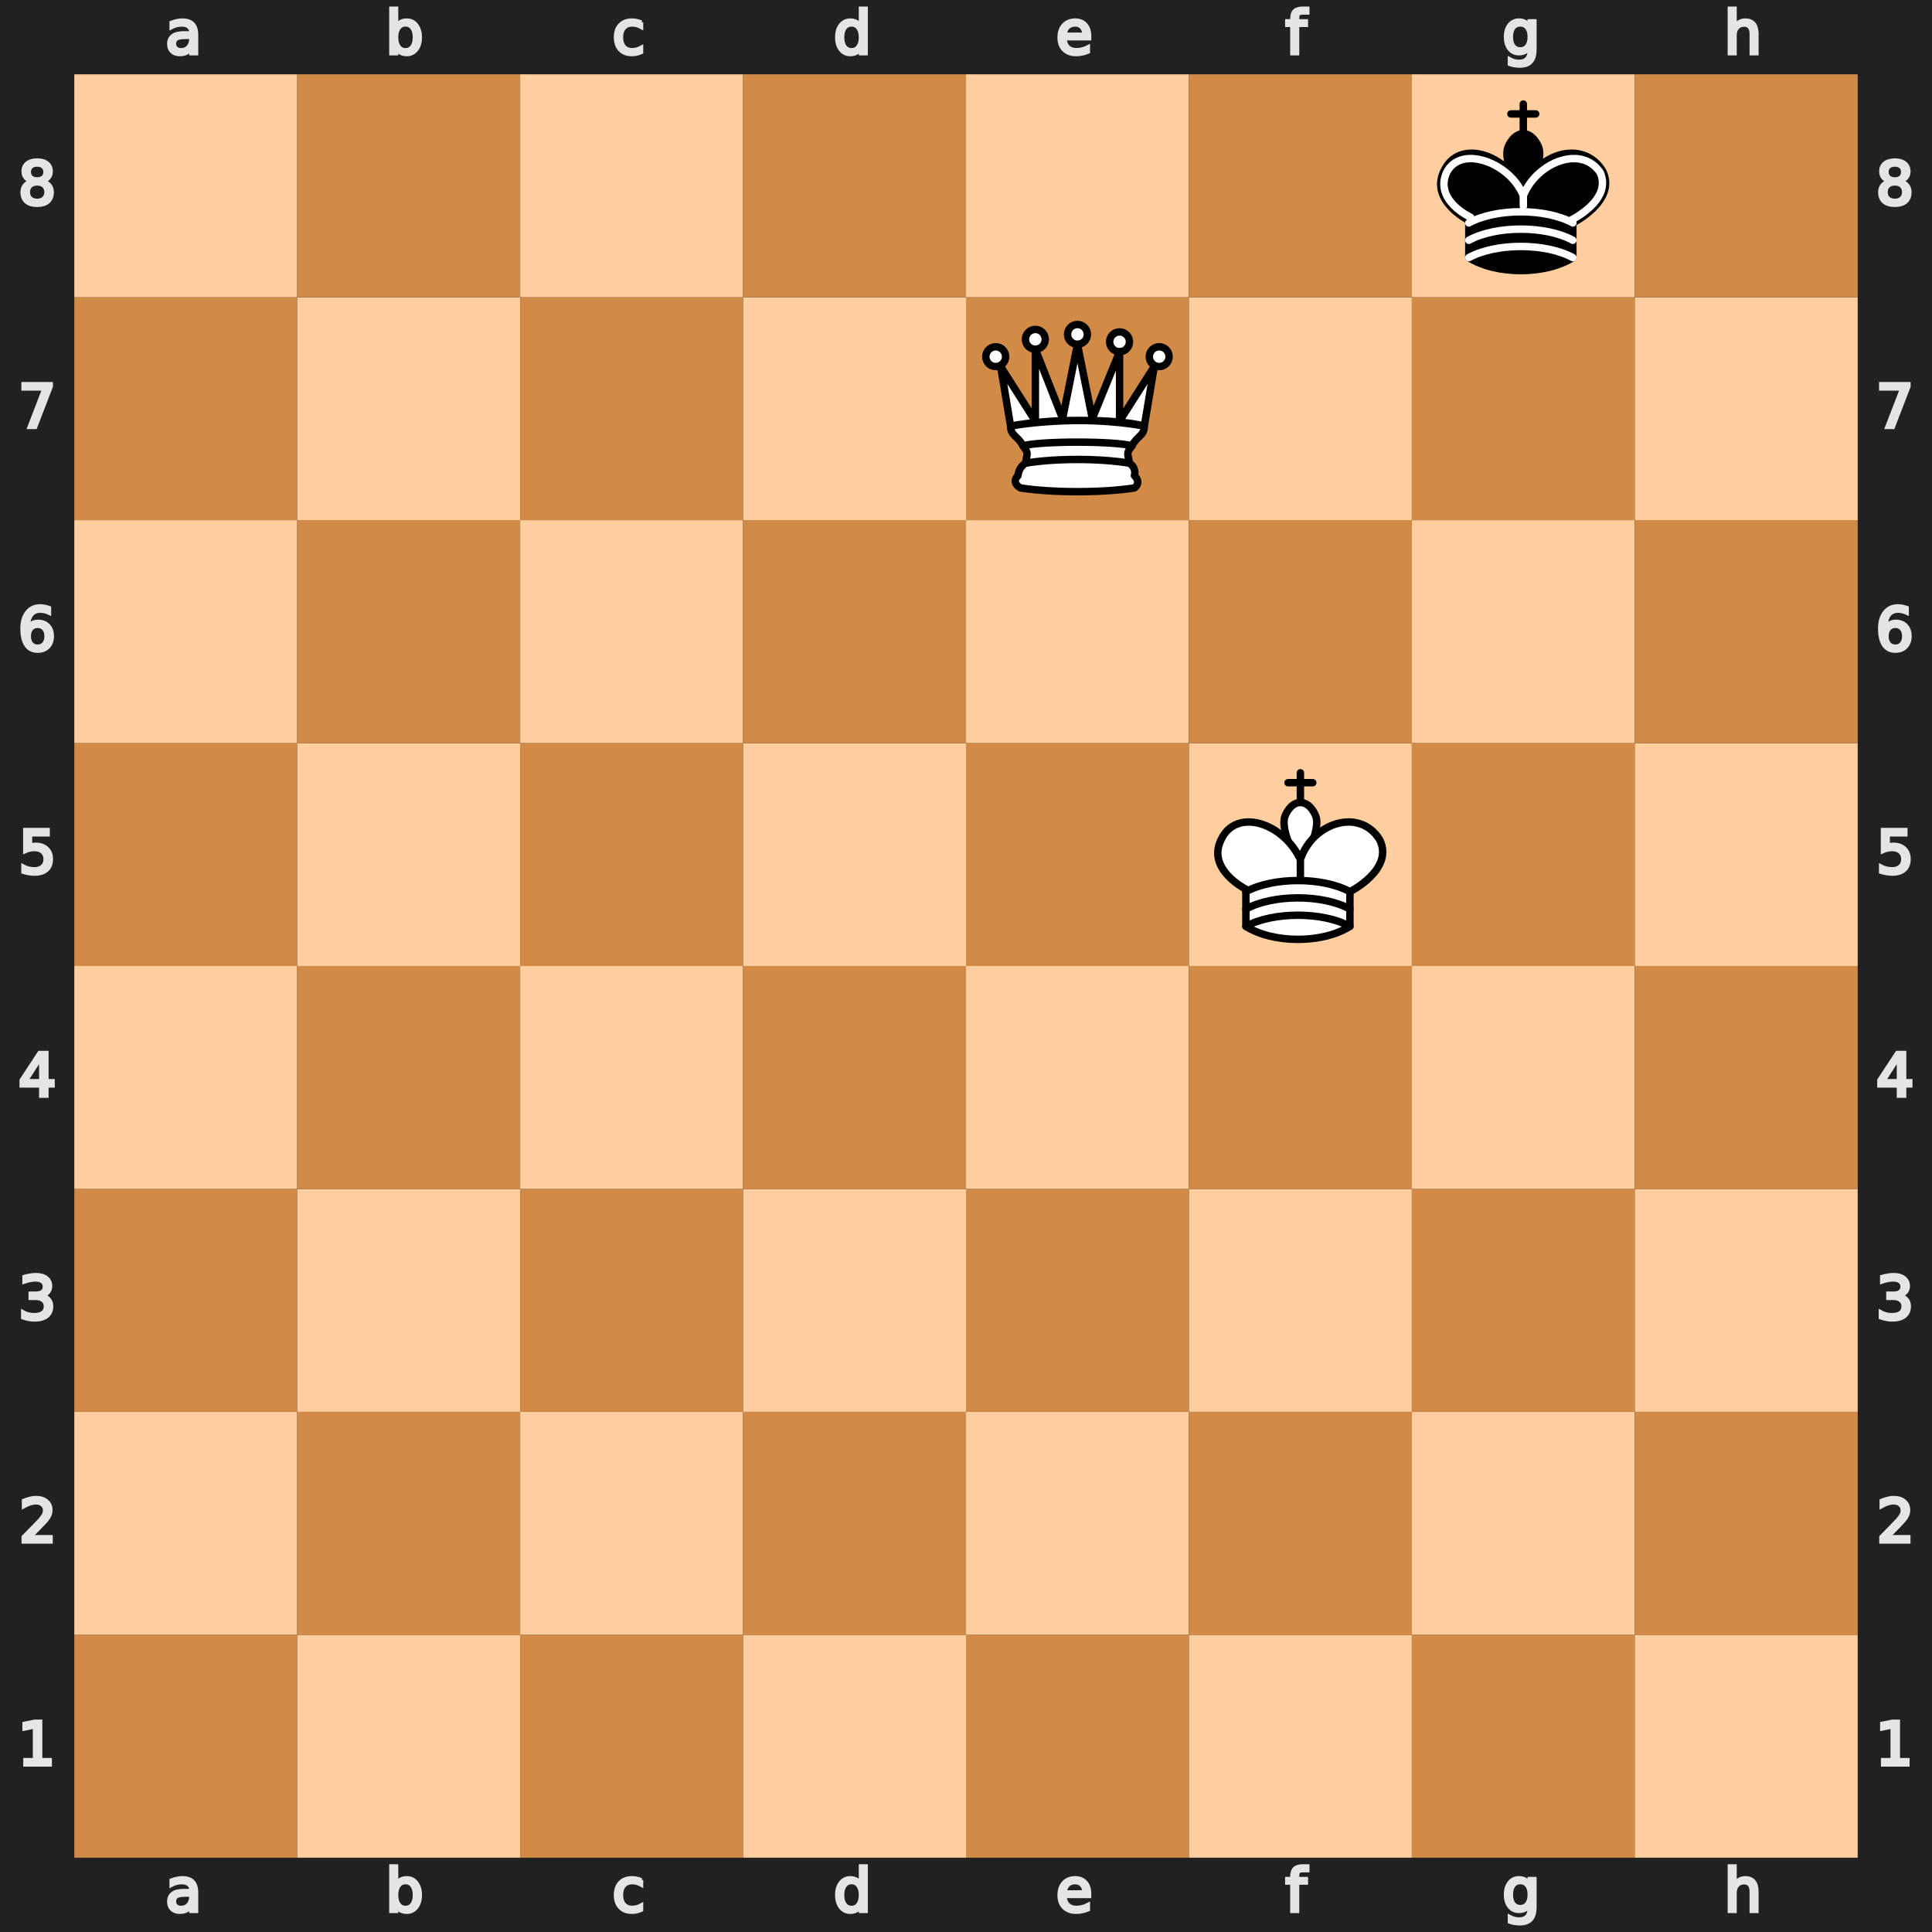
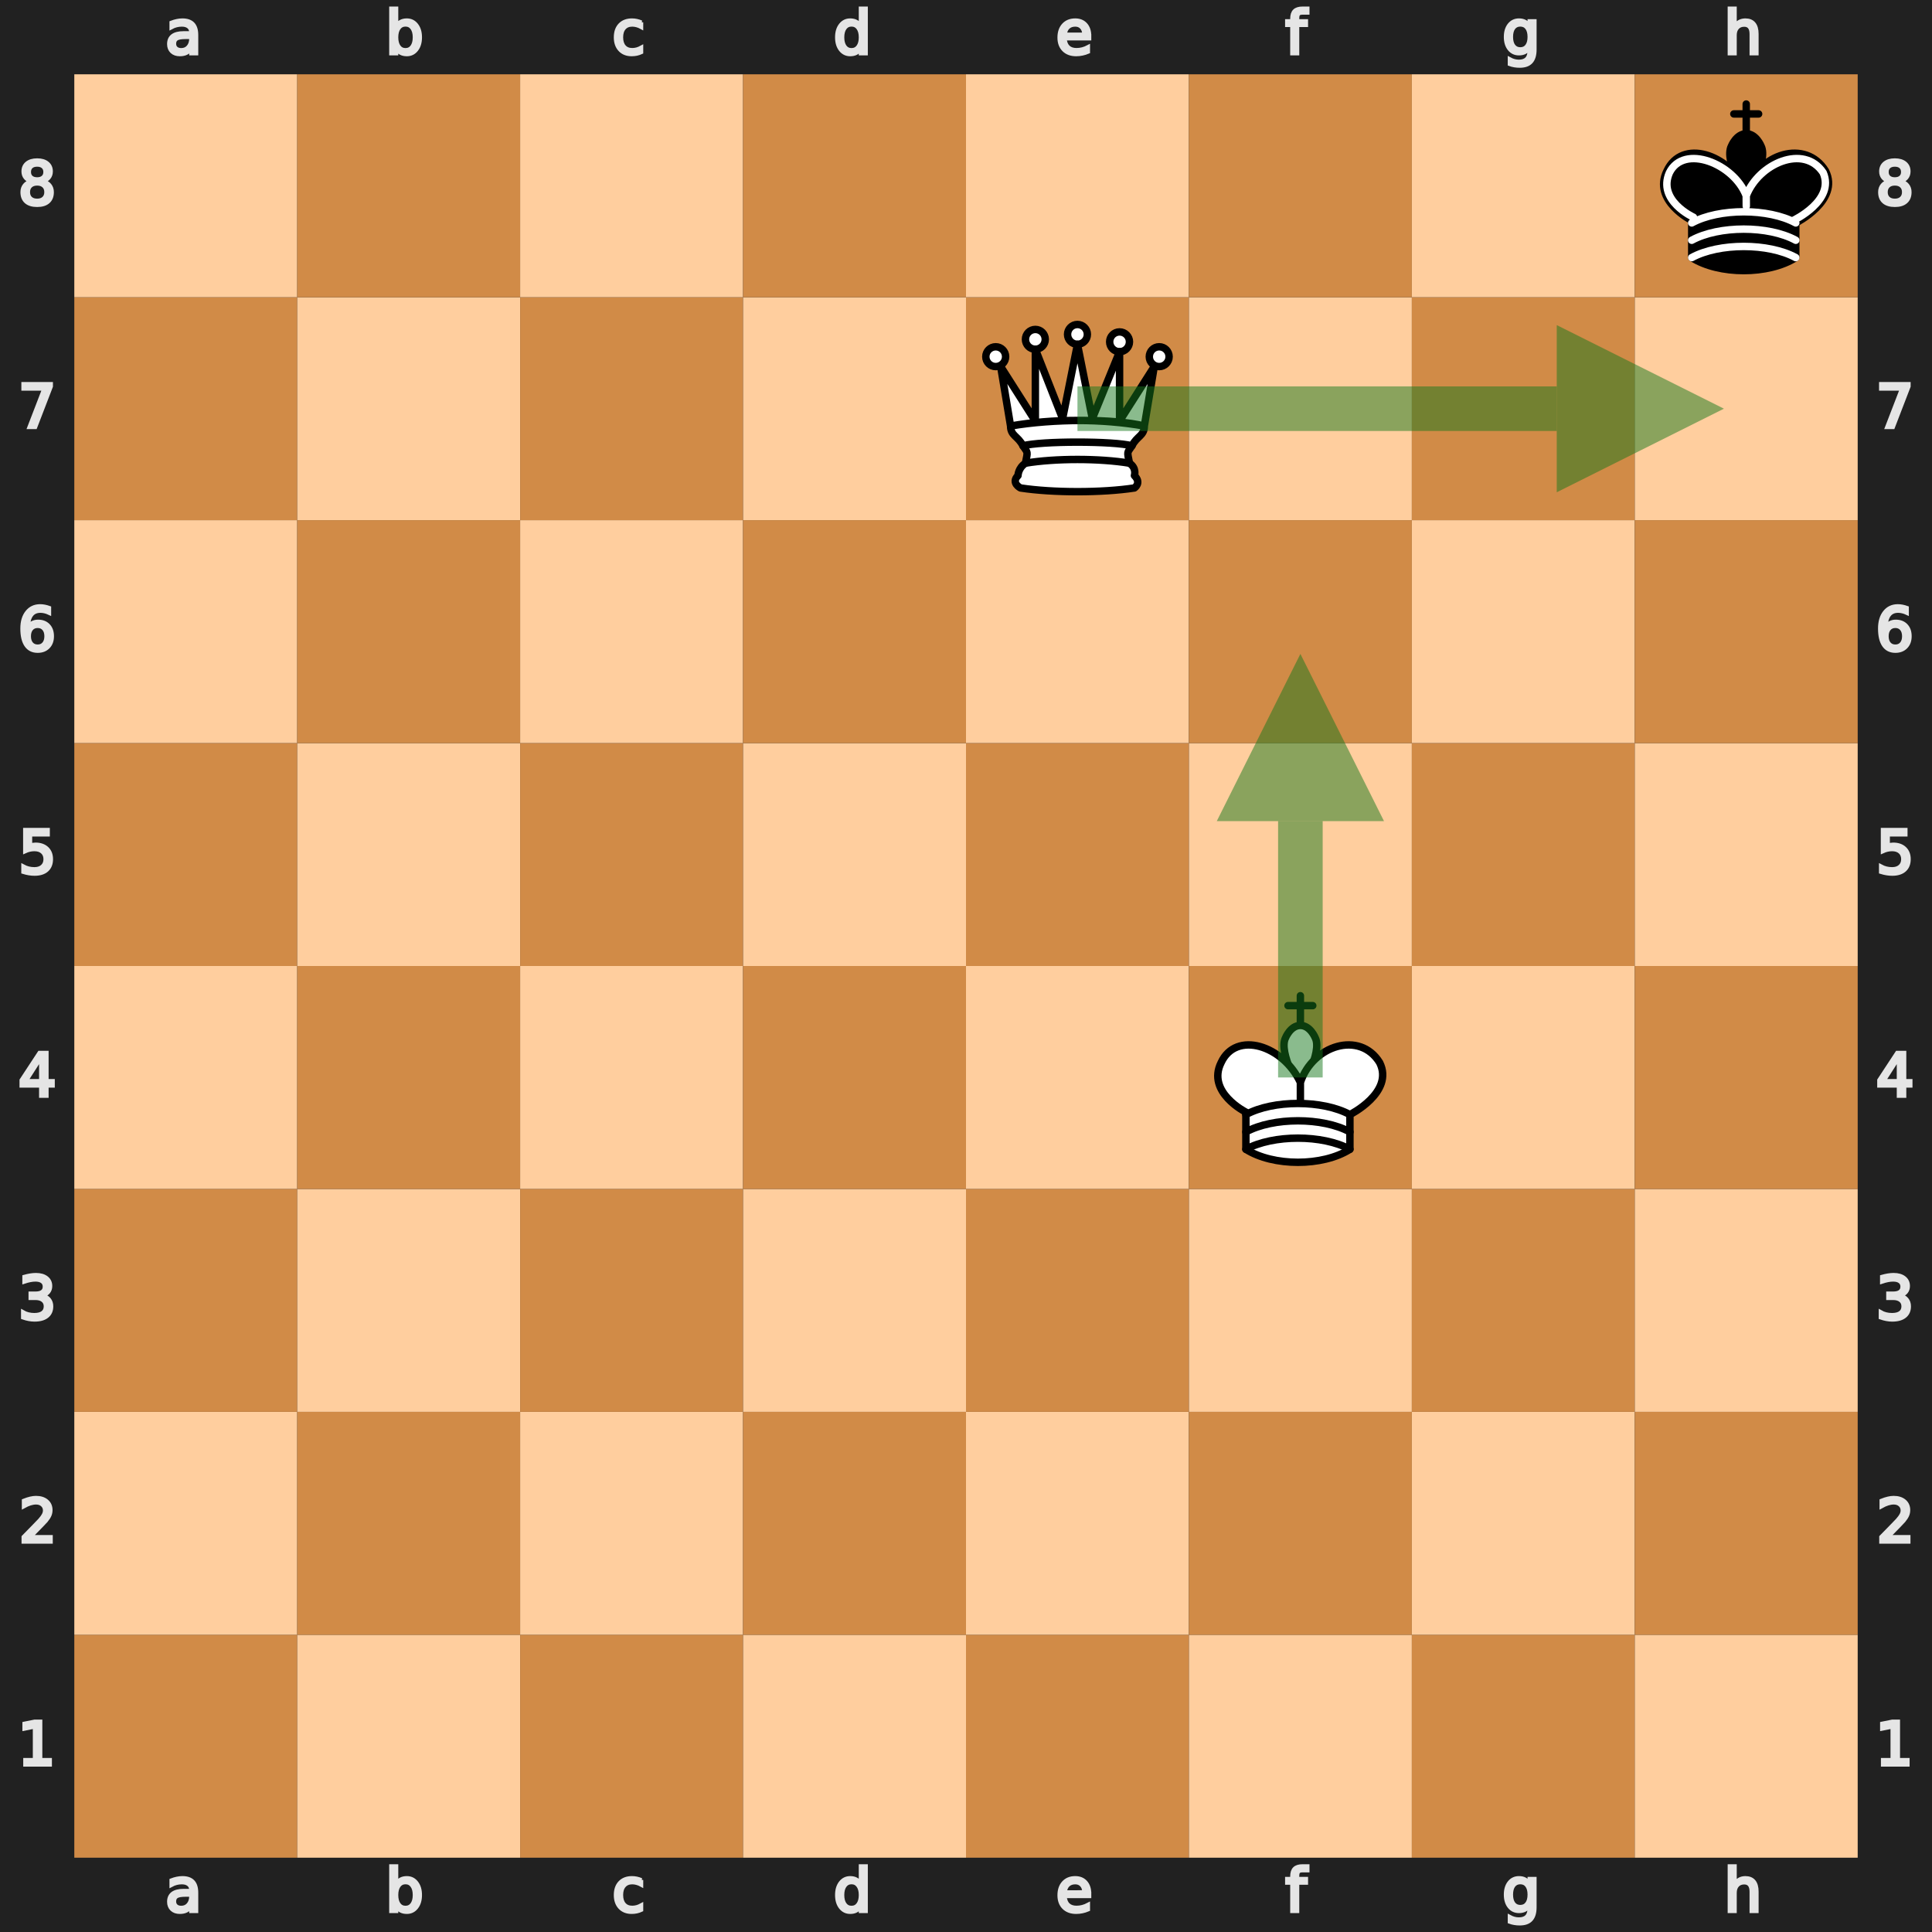
<svg xmlns="http://www.w3.org/2000/svg" xmlns:xlink="http://www.w3.org/1999/xlink" version="1.2" baseProfile="tiny" viewBox="0 0 390 390">
  <defs>
    <g id="white-queen" class="white queen" fill="#fff" fill-rule="evenodd" stroke="#000" stroke-width="1.5" stroke-linecap="round" stroke-linejoin="round">
      <path d="M8 12a2 2 0 1 1-4 0 2 2 0 1 1 4 0zM24.5 7.5a2 2 0 1 1-4 0 2 2 0 1 1 4 0zM41 12a2 2 0 1 1-4 0 2 2 0 1 1 4 0zM16 8.5a2 2 0 1 1-4 0 2 2 0 1 1 4 0zM33 9a2 2 0 1 1-4 0 2 2 0 1 1 4 0z" />
      <path d="M9 26c8.5-1.5 21-1.5 27 0l2-12-7 11V11l-5.5 13.5-3-15-3 15-5.5-14V25L7 14l2 12zM9 26c0 2 1.5 2 2.5 4 1 1.5 1 1 .5 3.5-1.5 1-1.5 2.5-1.5 2.5-1.5 1.5.5 2.5.5 2.5 6.5 1 16.5 1 23 0 0 0 1.5-1 0-2.5 0 0 .5-1.5-1-2.5-.5-2.5-.5-2 .5-3.5 1-2 2.5-2 2.5-4-8.5-1.5-18.5-1.5-27 0z" stroke-linecap="butt" />
      <path d="M11.5 30c3.5-1 18.5-1 22 0M12 33.5c6-1 15-1 21 0" fill="none" />
    </g>
    <g id="white-king" class="white king" fill="none" fill-rule="evenodd" stroke="#000" stroke-width="1.5" stroke-linecap="round" stroke-linejoin="round">
      <path d="M22.5 11.63V6M20 8h5" stroke-linejoin="miter" />
      <path d="M22.5 25s4.5-7.5 3-10.5c0 0-1-2.5-3-2.5s-3 2.5-3 2.5c-1.5 3 3 10.5 3 10.5" fill="#fff" stroke-linecap="butt" stroke-linejoin="miter" />
      <path d="M11.5 37c5.5 3.5 15.5 3.5 21 0v-7s9-4.5 6-10.5c-4-6.5-13.5-3.5-16 4V27v-3.5c-3.5-7.5-13-10.5-16-4-3 6 5 10 5 10V37z" fill="#fff" />
      <path d="M11.5 30c5.5-3 15.5-3 21 0m-21 3.5c5.5-3 15.5-3 21 0m-21 3.5c5.5-3 15.5-3 21 0" />
    </g>
    <g id="black-king" class="black king" fill="none" fill-rule="evenodd" stroke="#000" stroke-width="1.5" stroke-linecap="round" stroke-linejoin="round">
      <path d="M22.5 11.63V6" stroke-linejoin="miter" />
      <path d="M22.5 25s4.5-7.5 3-10.5c0 0-1-2.5-3-2.5s-3 2.5-3 2.5c-1.5 3 3 10.5 3 10.5" fill="#000" stroke-linecap="butt" stroke-linejoin="miter" />
      <path d="M11.5 37c5.5 3.5 15.5 3.5 21 0v-7s9-4.5 6-10.5c-4-6.5-13.5-3.5-16 4V27v-3.5c-3.5-7.5-13-10.5-16-4-3 6 5 10 5 10V37z" fill="#000" />
      <path d="M20 8h5" stroke-linejoin="miter" />
      <path d="M32 29.5s8.5-4 6.03-9.65C34.15 14 25 18 22.5 24.5l.01 2.1-.01-2.1C20 18 9.906 14 6.997 19.85c-2.497 5.65 4.853 9 4.853 9M11.5 30c5.5-3 15.5-3 21 0m-21 3.5c5.5-3 15.5-3 21 0m-21 3.5c5.5-3 15.5-3 21 0" stroke="#fff" />
    </g>
  </defs>
  <rect x="0" y="0" width="390" height="390" fill="#212121" />
  <g transform="translate(20, 0) scale(0.75, 0.75)" fill="#e5e5e5" stroke="#e5e5e5">
    <path d="M23.328 10.016q-1.742 0-2.414.398-.672.398-.672 1.36 0 .765.5 1.218.508.445 1.375.445 1.196 0 1.914-.843.727-.852.727-2.258v-.32zm2.867-.594v4.992h-1.437v-1.328q-.492.797-1.227 1.18-.734.375-1.797.375-1.343 0-2.14-.75-.79-.758-.79-2.024 0-1.476.985-2.226.992-.75 2.953-.75h2.016V8.75q0-.992-.656-1.531-.649-.547-1.829-.547-.75 0-1.46.18-.711.18-1.368.539V6.062q.79-.304 1.532-.453.742-.156 1.445-.156 1.898 0 2.836.984.937.985.937 2.985z" />
  </g>
  <g transform="translate(20, 375) scale(0.75, 0.75)" fill="#e5e5e5" stroke="#e5e5e5">
    <path d="M23.328 10.016q-1.742 0-2.414.398-.672.398-.672 1.36 0 .765.5 1.218.508.445 1.375.445 1.196 0 1.914-.843.727-.852.727-2.258v-.32zm2.867-.594v4.992h-1.437v-1.328q-.492.797-1.227 1.18-.734.375-1.797.375-1.343 0-2.14-.75-.79-.758-.79-2.024 0-1.476.985-2.226.992-.75 2.953-.75h2.016V8.75q0-.992-.656-1.531-.649-.547-1.829-.547-.75 0-1.46.18-.711.18-1.368.539V6.062q.79-.304 1.532-.453.742-.156 1.445-.156 1.898 0 2.836.984.937.985.937 2.985z" />
  </g>
  <g transform="translate(65, 0) scale(0.75, 0.75)" fill="#e5e5e5" stroke="#e5e5e5">
    <path d="M24.922 10.047q0-1.586-.656-2.485-.649-.906-1.79-.906-1.14 0-1.796.906-.649.899-.649 2.485 0 1.586.649 2.492.656.898 1.797.898 1.14 0 1.789-.898.656-.906.656-2.492zm-4.89-3.055q.452-.781 1.14-1.156.695-.383 1.656-.383 1.594 0 2.586 1.266 1 1.265 1 3.328 0 2.062-1 3.328-.992 1.266-2.586 1.266-.96 0-1.656-.375-.688-.383-1.14-1.164v1.312h-1.446V2.258h1.445z" />
  </g>
  <g transform="translate(65, 375) scale(0.75, 0.75)" fill="#e5e5e5" stroke="#e5e5e5">
    <path d="M24.922 10.047q0-1.586-.656-2.485-.649-.906-1.79-.906-1.14 0-1.796.906-.649.899-.649 2.485 0 1.586.649 2.492.656.898 1.797.898 1.14 0 1.789-.898.656-.906.656-2.492zm-4.89-3.055q.452-.781 1.14-1.156.695-.383 1.656-.383 1.594 0 2.586 1.266 1 1.265 1 3.328 0 2.062-1 3.328-.992 1.266-2.586 1.266-.96 0-1.656-.375-.688-.383-1.14-1.164v1.312h-1.446V2.258h1.445z" />
  </g>
  <g transform="translate(110, 0) scale(0.75, 0.75)" fill="#e5e5e5" stroke="#e5e5e5">
    <path d="M25.96 6v1.344q-.608-.336-1.226-.5-.609-.172-1.234-.172-1.398 0-2.172.89-.773.883-.773 2.485 0 1.601.773 2.492.774.883 2.172.883.625 0 1.234-.164.618-.172 1.227-.508v1.328q-.602.281-1.25.422-.64.14-1.367.14-1.977 0-3.14-1.242-1.165-1.242-1.165-3.351 0-2.14 1.172-3.367 1.18-1.227 3.227-1.227.664 0 1.296.14.633.134 1.227.407z" />
  </g>
  <g transform="translate(110, 375) scale(0.75, 0.75)" fill="#e5e5e5" stroke="#e5e5e5">
    <path d="M25.96 6v1.344q-.608-.336-1.226-.5-.609-.172-1.234-.172-1.398 0-2.172.89-.773.883-.773 2.485 0 1.601.773 2.492.774.883 2.172.883.625 0 1.234-.164.618-.172 1.227-.508v1.328q-.602.281-1.25.422-.64.14-1.367.14-1.977 0-3.14-1.242-1.165-1.242-1.165-3.351 0-2.14 1.172-3.367 1.18-1.227 3.227-1.227.664 0 1.296.14.633.134 1.227.407z" />
  </g>
  <g transform="translate(155, 0) scale(0.75, 0.75)" fill="#e5e5e5" stroke="#e5e5e5">
    <path d="M24.973 6.992V2.258h1.437v12.156h-1.437v-1.312q-.453.78-1.149 1.164-.687.375-1.656.375-1.586 0-2.586-1.266-.992-1.266-.992-3.328 0-2.063.992-3.328 1-1.266 2.586-1.266.969 0 1.656.383.696.375 1.149 1.156zm-4.899 3.055q0 1.586.649 2.492.656.898 1.797.898 1.14 0 1.796-.898.657-.906.657-2.492 0-1.586-.657-2.485-.656-.906-1.796-.906-1.141 0-1.797.906-.649.899-.649 2.485z" />
  </g>
  <g transform="translate(155, 375) scale(0.75, 0.75)" fill="#e5e5e5" stroke="#e5e5e5">
    <path d="M24.973 6.992V2.258h1.437v12.156h-1.437v-1.312q-.453.78-1.149 1.164-.687.375-1.656.375-1.586 0-2.586-1.266-.992-1.266-.992-3.328 0-2.063.992-3.328 1-1.266 2.586-1.266.969 0 1.656.383.696.375 1.149 1.156zm-4.899 3.055q0 1.586.649 2.492.656.898 1.797.898 1.14 0 1.796-.898.657-.906.657-2.492 0-1.586-.657-2.485-.656-.906-1.796-.906-1.141 0-1.797.906-.649.899-.649 2.485z" />
  </g>
  <g transform="translate(200, 0) scale(0.75, 0.75)" fill="#e5e5e5" stroke="#e5e5e5">
    <path d="M26.555 9.68v.703h-6.61q.094 1.484.89 2.265.806.774 2.235.774.828 0 1.602-.203.781-.203 1.547-.61v1.36q-.774.328-1.586.5-.813.172-1.649.172-2.093 0-3.32-1.22-1.219-1.218-1.219-3.296 0-2.148 1.157-3.406 1.164-1.266 3.132-1.266 1.766 0 2.79 1.14 1.03 1.134 1.03 3.087zm-1.438-.422q-.015-1.18-.664-1.883-.64-.703-1.703-.703-1.203 0-1.93.68-.718.68-.828 1.914z" />
  </g>
  <g transform="translate(200, 375) scale(0.75, 0.75)" fill="#e5e5e5" stroke="#e5e5e5">
    <path d="M26.555 9.68v.703h-6.61q.094 1.484.89 2.265.806.774 2.235.774.828 0 1.602-.203.781-.203 1.547-.61v1.36q-.774.328-1.586.5-.813.172-1.649.172-2.093 0-3.32-1.22-1.219-1.218-1.219-3.296 0-2.148 1.157-3.406 1.164-1.266 3.132-1.266 1.766 0 2.79 1.14 1.03 1.134 1.03 3.087zm-1.438-.422q-.015-1.18-.664-1.883-.64-.703-1.703-.703-1.203 0-1.93.68-.718.68-.828 1.914z" />
  </g>
  <g transform="translate(245, 0) scale(0.75, 0.75)" fill="#e5e5e5" stroke="#e5e5e5">
    <path d="M25.285 2.258v1.195H23.91q-.773 0-1.078.313-.297.312-.297 1.125v.773h2.367v1.117h-2.367v7.633H21.09V6.781h-1.375V5.664h1.375v-.61q0-1.46.68-2.124.68-.672 2.156-.672z" />
  </g>
  <g transform="translate(245, 375) scale(0.75, 0.75)" fill="#e5e5e5" stroke="#e5e5e5">
    <path d="M25.285 2.258v1.195H23.91q-.773 0-1.078.313-.297.312-.297 1.125v.773h2.367v1.117h-2.367v7.633H21.09V6.781h-1.375V5.664h1.375v-.61q0-1.46.68-2.124.68-.672 2.156-.672z" />
  </g>
  <g transform="translate(290, 0) scale(0.75, 0.75)" fill="#e5e5e5" stroke="#e5e5e5">
    <path d="M24.973 9.937q0-1.562-.649-2.421-.64-.86-1.804-.86-1.157 0-1.805.86-.64.859-.64 2.421 0 1.555.64 2.415.648.859 1.805.859 1.164 0 1.804-.86.649-.859.649-2.414zm1.437 3.391q0 2.234-.992 3.32-.992 1.094-3.04 1.094-.757 0-1.429-.117-.672-.11-1.304-.344v-1.398q.632.344 1.25.508.617.164 1.257.164 1.414 0 2.118-.743.703-.734.703-2.226v-.711q-.446.773-1.141 1.156-.695.383-1.664.383-1.61 0-2.594-1.227-.984-1.226-.984-3.25 0-2.03.984-3.257.985-1.227 2.594-1.227.969 0 1.664.383t1.14 1.156V5.664h1.438z" />
  </g>
  <g transform="translate(290, 375) scale(0.75, 0.75)" fill="#e5e5e5" stroke="#e5e5e5">
    <path d="M24.973 9.937q0-1.562-.649-2.421-.64-.86-1.804-.86-1.157 0-1.805.86-.64.859-.64 2.421 0 1.555.64 2.415.648.859 1.805.859 1.164 0 1.804-.86.649-.859.649-2.414zm1.437 3.391q0 2.234-.992 3.32-.992 1.094-3.04 1.094-.757 0-1.429-.117-.672-.11-1.304-.344v-1.398q.632.344 1.25.508.617.164 1.257.164 1.414 0 2.118-.743.703-.734.703-2.226v-.711q-.446.773-1.141 1.156-.695.383-1.664.383-1.61 0-2.594-1.227-.984-1.226-.984-3.25 0-2.03.984-3.257.985-1.227 2.594-1.227.969 0 1.664.383t1.14 1.156V5.664h1.438z" />
  </g>
  <g transform="translate(335, 0) scale(0.75, 0.75)" fill="#e5e5e5" stroke="#e5e5e5">
    <path d="M26.164 9.133v5.281h-1.437V9.18q0-1.243-.485-1.86-.484-.617-1.453-.617-1.164 0-1.836.742-.672.742-.672 2.024v4.945h-1.445V2.258h1.445v4.765q.516-.789 1.211-1.18.703-.39 1.617-.39 1.508 0 2.282.938.773.93.773 2.742z" />
  </g>
  <g transform="translate(335, 375) scale(0.75, 0.75)" fill="#e5e5e5" stroke="#e5e5e5">
    <path d="M26.164 9.133v5.281h-1.437V9.18q0-1.243-.485-1.86-.484-.617-1.453-.617-1.164 0-1.836.742-.672.742-.672 2.024v4.945h-1.445V2.258h1.445v4.765q.516-.789 1.211-1.18.703-.39 1.617-.39 1.508 0 2.282.938.773.93.773 2.742z" />
  </g>
  <g transform="translate(0, 335) scale(0.75, 0.75)" fill="#e5e5e5" stroke="#e5e5e5">
    <path d="M6.754 26.996h2.578v-8.898l-2.805.562v-1.437l2.79-.563h1.578v10.336h2.578v1.328h-6.72z" />
  </g>
  <g transform="translate(375, 335) scale(0.75, 0.75)" fill="#e5e5e5" stroke="#e5e5e5">
    <path d="M6.754 26.996h2.578v-8.898l-2.805.562v-1.437l2.79-.563h1.578v10.336h2.578v1.328h-6.72z" />
  </g>
  <g transform="translate(0, 290) scale(0.75, 0.75)" fill="#e5e5e5" stroke="#e5e5e5">
    <path d="M8.195 26.996h5.508v1.328H6.297v-1.328q.898-.93 2.445-2.492 1.555-1.57 1.953-2.024.758-.851 1.055-1.437.305-.594.305-1.164 0-.93-.657-1.516-.648-.586-1.695-.586-.742 0-1.57.258-.82.258-1.758.781v-1.593q.953-.383 1.781-.578.828-.196 1.516-.196 1.812 0 2.89.906 1.079.907 1.079 2.422 0 .72-.274 1.368-.265.64-.976 1.515-.196.227-1.243 1.313-1.046 1.078-2.953 3.023z" />
  </g>
  <g transform="translate(375, 290) scale(0.75, 0.75)" fill="#e5e5e5" stroke="#e5e5e5">
    <path d="M8.195 26.996h5.508v1.328H6.297v-1.328q.898-.93 2.445-2.492 1.555-1.57 1.953-2.024.758-.851 1.055-1.437.305-.594.305-1.164 0-.93-.657-1.516-.648-.586-1.695-.586-.742 0-1.57.258-.82.258-1.758.781v-1.593q.953-.383 1.781-.578.828-.196 1.516-.196 1.812 0 2.89.906 1.079.907 1.079 2.422 0 .72-.274 1.368-.265.64-.976 1.515-.196.227-1.243 1.313-1.046 1.078-2.953 3.023z" />
  </g>
  <g transform="translate(0, 245) scale(0.75, 0.75)" fill="#e5e5e5" stroke="#e5e5e5">
    <path d="M11.434 22.035q1.132.242 1.765 1.008.64.766.64 1.89 0 1.727-1.187 2.672-1.187.946-3.375.946-.734 0-1.515-.149-.774-.14-1.602-.43V26.45q.656.383 1.438.578.78.196 1.632.196 1.485 0 2.258-.586.782-.586.782-1.703 0-1.032-.727-1.61-.719-.586-2.008-.586h-1.36v-1.297h1.423q1.164 0 1.78-.46.618-.47.618-1.344 0-.899-.64-1.375-.633-.485-1.82-.485-.65 0-1.391.141-.743.14-1.633.437V16.95q.898-.25 1.68-.375.788-.125 1.484-.125 1.797 0 2.844.82 1.046.813 1.046 2.204 0 .968-.554 1.64-.555.664-1.578.922z" />
  </g>
  <g transform="translate(375, 245) scale(0.75, 0.75)" fill="#e5e5e5" stroke="#e5e5e5">
    <path d="M11.434 22.035q1.132.242 1.765 1.008.64.766.64 1.89 0 1.727-1.187 2.672-1.187.946-3.375.946-.734 0-1.515-.149-.774-.14-1.602-.43V26.45q.656.383 1.438.578.78.196 1.632.196 1.485 0 2.258-.586.782-.586.782-1.703 0-1.032-.727-1.61-.719-.586-2.008-.586h-1.36v-1.297h1.423q1.164 0 1.78-.46.618-.47.618-1.344 0-.899-.64-1.375-.633-.485-1.82-.485-.65 0-1.391.141-.743.14-1.633.437V16.95q.898-.25 1.68-.375.788-.125 1.484-.125 1.797 0 2.844.82 1.046.813 1.046 2.204 0 .968-.554 1.64-.555.664-1.578.922z" />
  </g>
  <g transform="translate(0, 200) scale(0.75, 0.75)" fill="#e5e5e5" stroke="#e5e5e5">
    <path d="M11.016 18.035L7.03 24.262h3.985zm-.414-1.375h1.984v7.602h1.664v1.312h-1.664v2.75h-1.57v-2.75H5.75v-1.523z" />
  </g>
  <g transform="translate(375, 200) scale(0.75, 0.75)" fill="#e5e5e5" stroke="#e5e5e5">
    <path d="M11.016 18.035L7.03 24.262h3.985zm-.414-1.375h1.984v7.602h1.664v1.312h-1.664v2.75h-1.57v-2.75H5.75v-1.523z" />
  </g>
  <g transform="translate(0, 155) scale(0.75, 0.75)" fill="#e5e5e5" stroke="#e5e5e5">
    <path d="M6.719 16.66h6.195v1.328h-4.75v2.86q.344-.118.688-.172.343-.063.687-.063 1.953 0 3.094 1.07 1.14 1.07 1.14 2.899 0 1.883-1.171 2.93-1.172 1.039-3.305 1.039-.735 0-1.5-.125-.758-.125-1.57-.375v-1.586q.703.383 1.453.57.75.188 1.586.188 1.351 0 2.14-.711.79-.711.79-1.93 0-1.219-.79-1.93-.789-.71-2.14-.71-.633 0-1.266.14-.625.14-1.281.438z" />
  </g>
  <g transform="translate(375, 155) scale(0.75, 0.75)" fill="#e5e5e5" stroke="#e5e5e5">
    <path d="M6.719 16.66h6.195v1.328h-4.75v2.86q.344-.118.688-.172.343-.063.687-.063 1.953 0 3.094 1.07 1.14 1.07 1.14 2.899 0 1.883-1.171 2.93-1.172 1.039-3.305 1.039-.735 0-1.5-.125-.758-.125-1.57-.375v-1.586q.703.383 1.453.57.75.188 1.586.188 1.351 0 2.14-.711.79-.711.79-1.93 0-1.219-.79-1.93-.789-.71-2.14-.71-.633 0-1.266.14-.625.14-1.281.438z" />
  </g>
  <g transform="translate(0, 110) scale(0.75, 0.75)" fill="#e5e5e5" stroke="#e5e5e5">
    <path d="M10.137 21.863q-1.063 0-1.688.727-.617.726-.617 1.992 0 1.258.617 1.992.625.727 1.688.727 1.062 0 1.68-.727.624-.734.624-1.992 0-1.266-.625-1.992-.617-.727-1.68-.727zm3.133-4.945v1.437q-.594-.28-1.204-.43-.601-.148-1.195-.148-1.562 0-2.39 1.055-.82 1.055-.938 3.188.46-.68 1.156-1.04.696-.367 1.531-.367 1.758 0 2.774 1.07 1.023 1.063 1.023 2.899 0 1.797-1.062 2.883-1.063 1.086-2.828 1.086-2.024 0-3.094-1.547-1.07-1.555-1.07-4.5 0-2.766 1.312-4.406 1.313-1.649 3.524-1.649.593 0 1.195.117.61.118 1.266.352z" />
  </g>
  <g transform="translate(375, 110) scale(0.75, 0.75)" fill="#e5e5e5" stroke="#e5e5e5">
    <path d="M10.137 21.863q-1.063 0-1.688.727-.617.726-.617 1.992 0 1.258.617 1.992.625.727 1.688.727 1.062 0 1.68-.727.624-.734.624-1.992 0-1.266-.625-1.992-.617-.727-1.68-.727zm3.133-4.945v1.437q-.594-.28-1.204-.43-.601-.148-1.195-.148-1.562 0-2.39 1.055-.82 1.055-.938 3.188.46-.68 1.156-1.04.696-.367 1.531-.367 1.758 0 2.774 1.07 1.023 1.063 1.023 2.899 0 1.797-1.062 2.883-1.063 1.086-2.828 1.086-2.024 0-3.094-1.547-1.07-1.555-1.07-4.5 0-2.766 1.312-4.406 1.313-1.649 3.524-1.649.593 0 1.195.117.61.118 1.266.352z" />
  </g>
  <g transform="translate(0, 65) scale(0.75, 0.75)" fill="#e5e5e5" stroke="#e5e5e5">
    <path d="M6.25 16.66h7.5v.672L9.516 28.324H7.867l3.985-10.336H6.25z" />
  </g>
  <g transform="translate(375, 65) scale(0.75, 0.75)" fill="#e5e5e5" stroke="#e5e5e5">
    <path d="M6.25 16.66h7.5v.672L9.516 28.324H7.867l3.985-10.336H6.25z" />
  </g>
  <g transform="translate(0, 20) scale(0.75, 0.75)" fill="#e5e5e5" stroke="#e5e5e5">
    <path d="M10 22.785q-1.125 0-1.773.602-.641.601-.641 1.656t.64 1.656q.649.602 1.774.602t1.773-.602q.649-.61.649-1.656 0-1.055-.649-1.656-.64-.602-1.773-.602zm-1.578-.672q-1.016-.25-1.586-.945-.563-.695-.563-1.695 0-1.399.993-2.211 1-.813 2.734-.813 1.742 0 2.734.813.993.812.993 2.21 0 1-.57 1.696-.563.695-1.571.945 1.14.266 1.773 1.04.641.773.641 1.89 0 1.695-1.04 2.602-1.03.906-2.96.906t-2.969-.906Q6 26.738 6 25.043q0-1.117.64-1.89.641-.774 1.782-1.04zm-.578-2.492q0 .906.562 1.414.57.508 1.594.508 1.016 0 1.586-.508.578-.508.578-1.414 0-.906-.578-1.414-.57-.508-1.586-.508-1.023 0-1.594.508-.562.508-.562 1.414z" />
  </g>
  <g transform="translate(375, 20) scale(0.75, 0.75)" fill="#e5e5e5" stroke="#e5e5e5">
    <path d="M10 22.785q-1.125 0-1.773.602-.641.601-.641 1.656t.64 1.656q.649.602 1.774.602t1.773-.602q.649-.61.649-1.656 0-1.055-.649-1.656-.64-.602-1.773-.602zm-1.578-.672q-1.016-.25-1.586-.945-.563-.695-.563-1.695 0-1.399.993-2.211 1-.813 2.734-.813 1.742 0 2.734.813.993.812.993 2.21 0 1-.57 1.696-.563.695-1.571.945 1.14.266 1.773 1.04.641.773.641 1.89 0 1.695-1.04 2.602-1.03.906-2.96.906t-2.969-.906Q6 26.738 6 25.043q0-1.117.64-1.89.641-.774 1.782-1.04zm-.578-2.492q0 .906.562 1.414.57.508 1.594.508 1.016 0 1.586-.508.578-.508.578-1.414 0-.906-.578-1.414-.57-.508-1.586-.508-1.023 0-1.594.508-.562.508-.562 1.414z" />
  </g>
  <rect x="15" y="330" width="45" height="45" class="square dark a1" stroke="none" fill="#d18b47" />
  <rect x="60" y="330" width="45" height="45" class="square light b1" stroke="none" fill="#ffce9e" />
  <rect x="105" y="330" width="45" height="45" class="square dark c1" stroke="none" fill="#d18b47" />
  <rect x="150" y="330" width="45" height="45" class="square light d1" stroke="none" fill="#ffce9e" />
  <rect x="195" y="330" width="45" height="45" class="square dark e1" stroke="none" fill="#d18b47" />
  <rect x="240" y="330" width="45" height="45" class="square light f1" stroke="none" fill="#ffce9e" />
  <rect x="285" y="330" width="45" height="45" class="square dark g1" stroke="none" fill="#d18b47" />
  <rect x="330" y="330" width="45" height="45" class="square light h1" stroke="none" fill="#ffce9e" />
  <rect x="15" y="285" width="45" height="45" class="square light a2" stroke="none" fill="#ffce9e" />
  <rect x="60" y="285" width="45" height="45" class="square dark b2" stroke="none" fill="#d18b47" />
  <rect x="105" y="285" width="45" height="45" class="square light c2" stroke="none" fill="#ffce9e" />
  <rect x="150" y="285" width="45" height="45" class="square dark d2" stroke="none" fill="#d18b47" />
  <rect x="195" y="285" width="45" height="45" class="square light e2" stroke="none" fill="#ffce9e" />
  <rect x="240" y="285" width="45" height="45" class="square dark f2" stroke="none" fill="#d18b47" />
  <rect x="285" y="285" width="45" height="45" class="square light g2" stroke="none" fill="#ffce9e" />
  <rect x="330" y="285" width="45" height="45" class="square dark h2" stroke="none" fill="#d18b47" />
  <rect x="15" y="240" width="45" height="45" class="square dark a3" stroke="none" fill="#d18b47" />
  <rect x="60" y="240" width="45" height="45" class="square light b3" stroke="none" fill="#ffce9e" />
  <rect x="105" y="240" width="45" height="45" class="square dark c3" stroke="none" fill="#d18b47" />
  <rect x="150" y="240" width="45" height="45" class="square light d3" stroke="none" fill="#ffce9e" />
  <rect x="195" y="240" width="45" height="45" class="square dark e3" stroke="none" fill="#d18b47" />
  <rect x="240" y="240" width="45" height="45" class="square light f3" stroke="none" fill="#ffce9e" />
  <rect x="285" y="240" width="45" height="45" class="square dark g3" stroke="none" fill="#d18b47" />
  <rect x="330" y="240" width="45" height="45" class="square light h3" stroke="none" fill="#ffce9e" />
  <rect x="15" y="195" width="45" height="45" class="square light a4" stroke="none" fill="#ffce9e" />
  <rect x="60" y="195" width="45" height="45" class="square dark b4" stroke="none" fill="#d18b47" />
  <rect x="105" y="195" width="45" height="45" class="square light c4" stroke="none" fill="#ffce9e" />
  <rect x="150" y="195" width="45" height="45" class="square dark d4" stroke="none" fill="#d18b47" />
  <rect x="195" y="195" width="45" height="45" class="square light e4" stroke="none" fill="#ffce9e" />
  <rect x="240" y="195" width="45" height="45" class="square dark f4" stroke="none" fill="#d18b47" />
  <rect x="285" y="195" width="45" height="45" class="square light g4" stroke="none" fill="#ffce9e" />
  <rect x="330" y="195" width="45" height="45" class="square dark h4" stroke="none" fill="#d18b47" />
  <rect x="15" y="150" width="45" height="45" class="square dark a5" stroke="none" fill="#d18b47" />
  <rect x="60" y="150" width="45" height="45" class="square light b5" stroke="none" fill="#ffce9e" />
  <rect x="105" y="150" width="45" height="45" class="square dark c5" stroke="none" fill="#d18b47" />
  <rect x="150" y="150" width="45" height="45" class="square light d5" stroke="none" fill="#ffce9e" />
  <rect x="195" y="150" width="45" height="45" class="square dark e5" stroke="none" fill="#d18b47" />
  <rect x="240" y="150" width="45" height="45" class="square light f5" stroke="none" fill="#ffce9e" />
  <rect x="285" y="150" width="45" height="45" class="square dark g5" stroke="none" fill="#d18b47" />
  <rect x="330" y="150" width="45" height="45" class="square light h5" stroke="none" fill="#ffce9e" />
  <rect x="15" y="105" width="45" height="45" class="square light a6" stroke="none" fill="#ffce9e" />
  <rect x="60" y="105" width="45" height="45" class="square dark b6" stroke="none" fill="#d18b47" />
  <rect x="105" y="105" width="45" height="45" class="square light c6" stroke="none" fill="#ffce9e" />
  <rect x="150" y="105" width="45" height="45" class="square dark d6" stroke="none" fill="#d18b47" />
  <rect x="195" y="105" width="45" height="45" class="square light e6" stroke="none" fill="#ffce9e" />
  <rect x="240" y="105" width="45" height="45" class="square dark f6" stroke="none" fill="#d18b47" />
  <rect x="285" y="105" width="45" height="45" class="square light g6" stroke="none" fill="#ffce9e" />
  <rect x="330" y="105" width="45" height="45" class="square dark h6" stroke="none" fill="#d18b47" />
  <rect x="15" y="60" width="45" height="45" class="square dark a7" stroke="none" fill="#d18b47" />
  <rect x="60" y="60" width="45" height="45" class="square light b7" stroke="none" fill="#ffce9e" />
  <rect x="105" y="60" width="45" height="45" class="square dark c7" stroke="none" fill="#d18b47" />
  <rect x="150" y="60" width="45" height="45" class="square light d7" stroke="none" fill="#ffce9e" />
  <rect x="195" y="60" width="45" height="45" class="square dark e7" stroke="none" fill="#d18b47" />
  <rect x="240" y="60" width="45" height="45" class="square light f7" stroke="none" fill="#ffce9e" />
  <rect x="285" y="60" width="45" height="45" class="square dark g7" stroke="none" fill="#d18b47" />
  <rect x="330" y="60" width="45" height="45" class="square light h7" stroke="none" fill="#ffce9e" />
  <rect x="15" y="15" width="45" height="45" class="square light a8" stroke="none" fill="#ffce9e" />
  <rect x="60" y="15" width="45" height="45" class="square dark b8" stroke="none" fill="#d18b47" />
  <rect x="105" y="15" width="45" height="45" class="square light c8" stroke="none" fill="#ffce9e" />
  <rect x="150" y="15" width="45" height="45" class="square dark d8" stroke="none" fill="#d18b47" />
  <rect x="195" y="15" width="45" height="45" class="square light e8" stroke="none" fill="#ffce9e" />
  <rect x="240" y="15" width="45" height="45" class="square dark f8" stroke="none" fill="#d18b47" />
  <rect x="285" y="15" width="45" height="45" class="square light g8" stroke="none" fill="#ffce9e" />
  <rect x="330" y="15" width="45" height="45" class="square dark h8" stroke="none" fill="#d18b47" />
-   <use href="#white-king" xlink:href="#white-king" transform="translate(240, 150)" />
+   <use href="#white-king" xlink:href="#white-king" transform="translate(240, 195)" />
  <use href="#white-queen" xlink:href="#white-queen" transform="translate(195, 60)" />
-   <use href="#black-king" xlink:href="#black-king" transform="translate(285, 15)" />
+   <use href="#black-king" xlink:href="#black-king" transform="translate(330, 15)" />
+   <line x1="262.5" y1="217.5" x2="262.5" y2="165.75" stroke="#15781B" opacity="0.502" stroke-width="9.0" stroke-linecap="butt" class="arrow" />
+   <polygon points="262.5,132.0 245.625,165.75 279.375,165.75" fill="#15781B" opacity="0.502" class="arrow" />
+   <line x1="217.5" y1="82.5" x2="314.25" y2="82.5" stroke="#15781B" opacity="0.502" stroke-width="9.0" stroke-linecap="butt" class="arrow" />
+   <polygon points="348.0,82.5 314.25,65.625 314.25,99.375" fill="#15781B" opacity="0.502" class="arrow" />
</svg>
